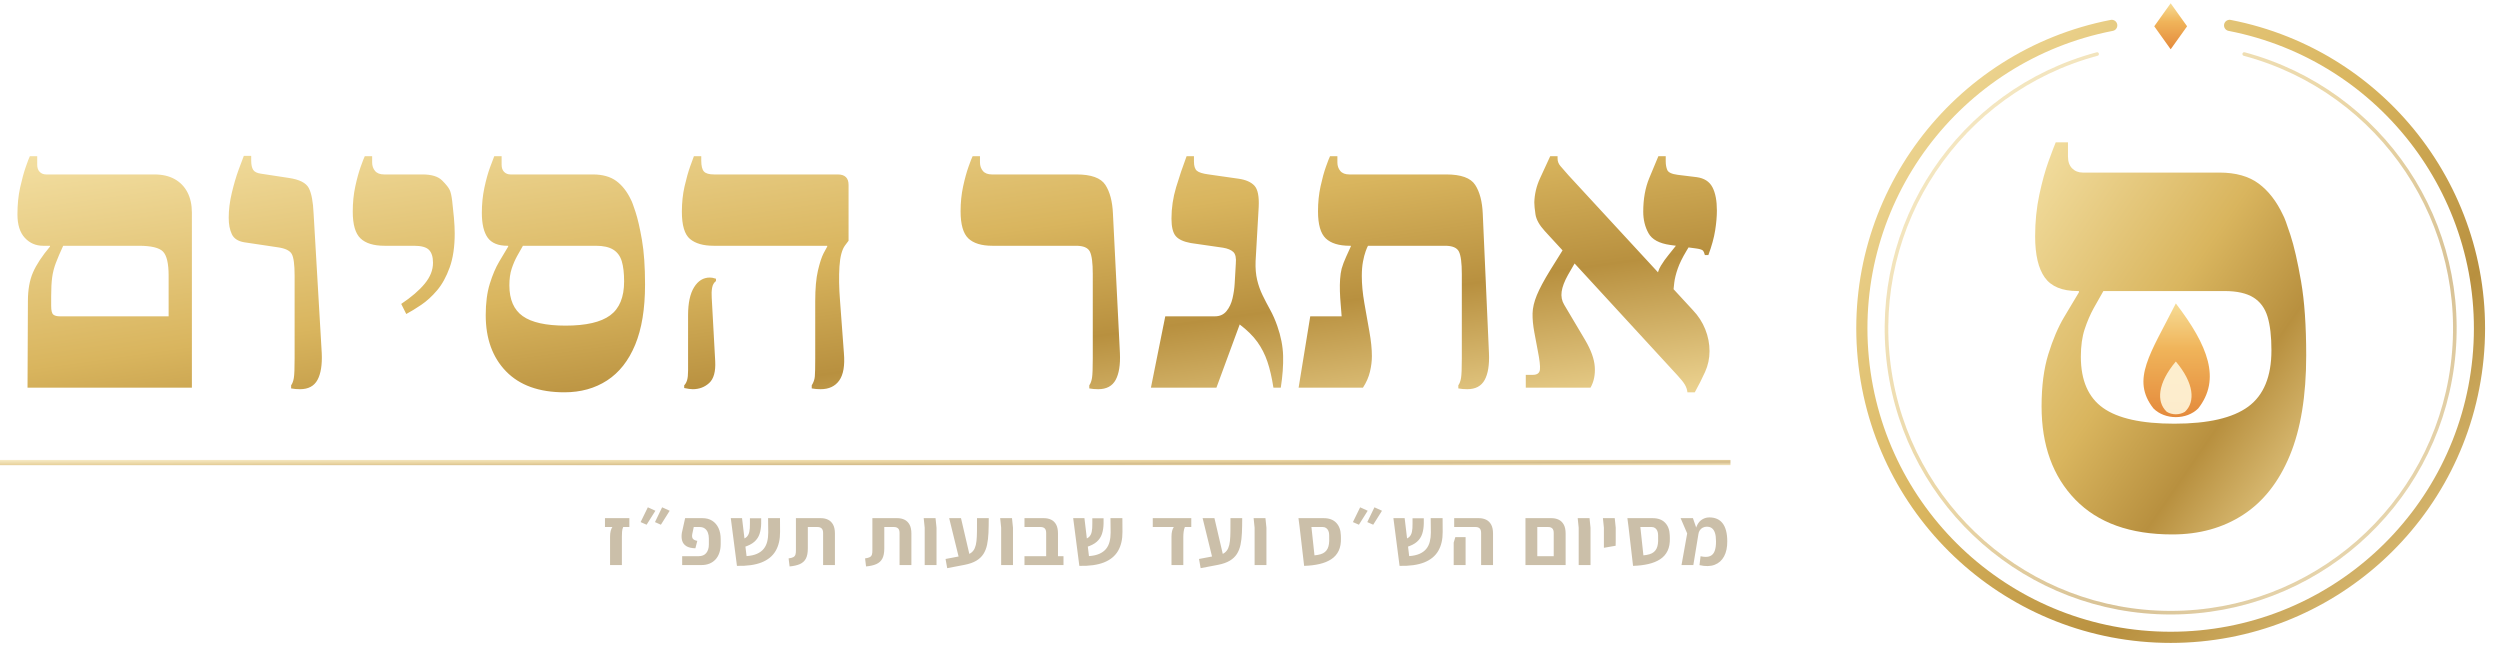
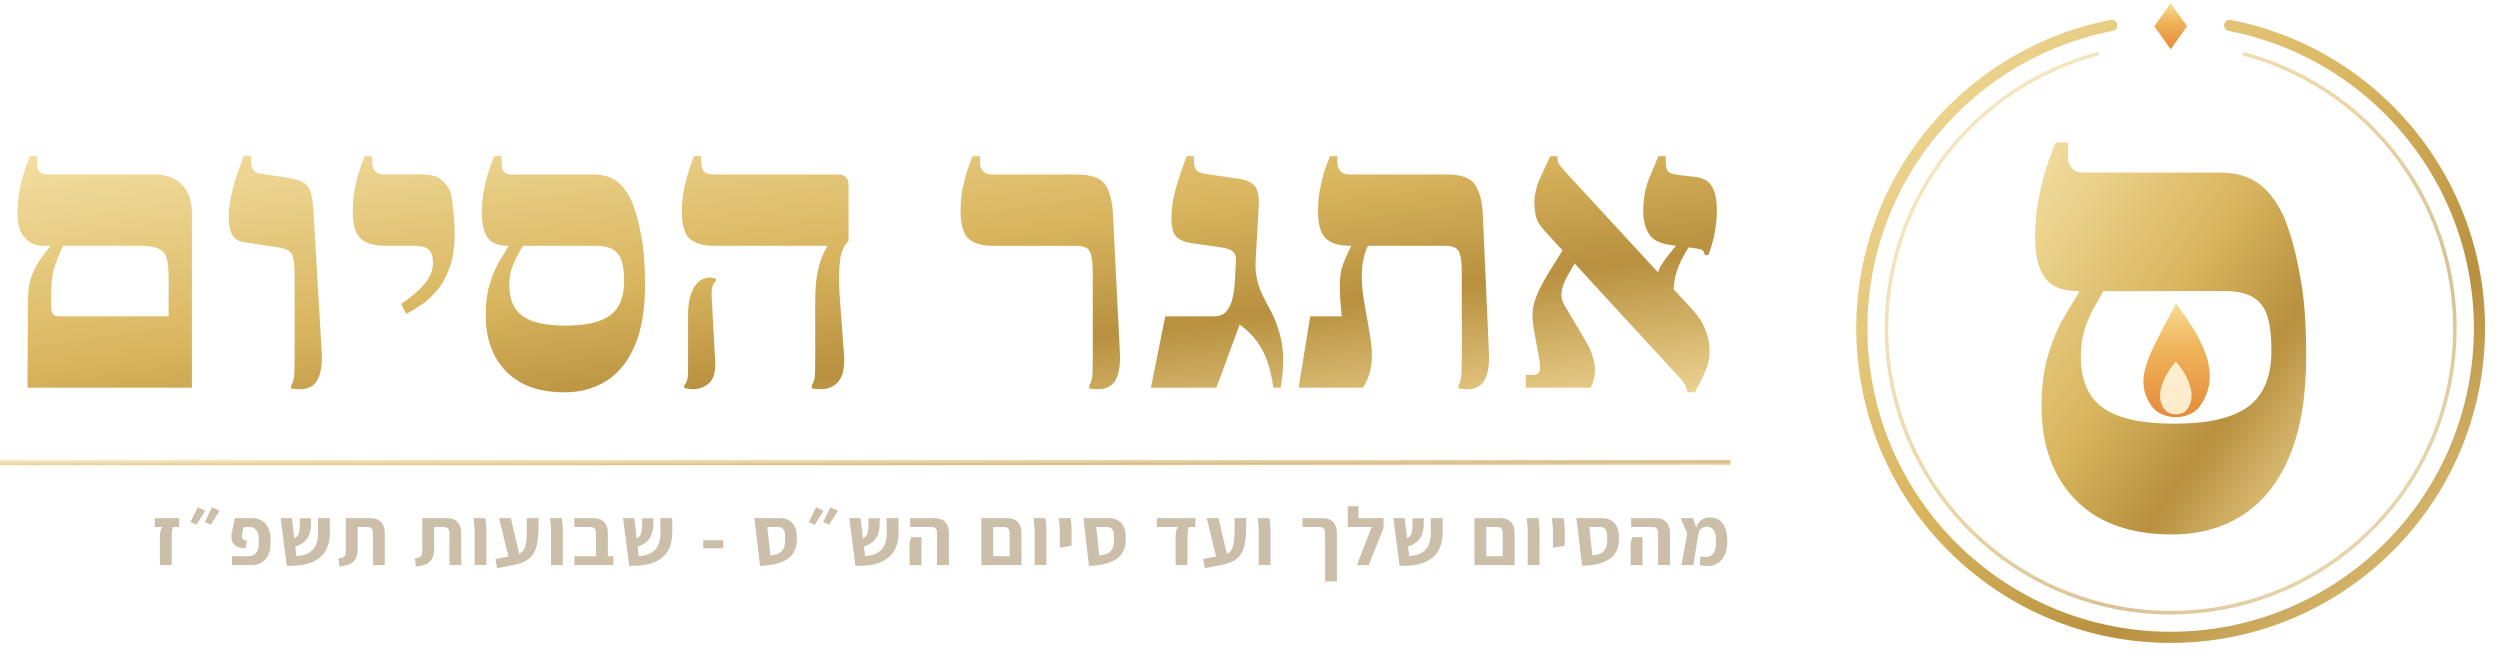
<svg xmlns="http://www.w3.org/2000/svg" viewBox="0 0 761 200">
  <defs>
    <linearGradient id="lg" x1="0" y1="0" x2="1" y2="1">
      <stop offset="0" stop-color="#f3dfa2" />
      <stop offset=".45" stop-color="#d9b55e" />
      <stop offset=".7" stop-color="#b8903f" />
      <stop offset="1" stop-color="#ecd391" />
    </linearGradient>
    <linearGradient id="fl" x1="0" y1="1" x2="0" y2="0">
      <stop offset="0" stop-color="#e48a3c" />
      <stop offset=".6" stop-color="#f0b45a" />
      <stop offset="1" stop-color="#f6dc95" />
    </linearGradient>
  </defs>
  <g transform="translate(560.752,0)">
    <path d="M117.94 7.73 A94 94 0 1 1 82.06 7.73" fill="none" stroke="url(#lg)" stroke-width="3.4" stroke-linecap="round" opacity="1" />
    <path d="M122.39 16.45 A86.5 86.5 0 1 1 77.61 16.45" fill="none" stroke="url(#lg)" stroke-width="1.1" stroke-linecap="round" opacity="0.55" />
    <path d="M100 1 L105 8 L100 15 L95 8 Z" fill="url(#fl)" />
    <path d="M100.49 162.682Q81.282 162.682 70.992 152.098Q60.702 141.514 60.702 123.678Q60.702 114.466 62.76 107.802Q64.818 101.138 67.562 96.532Q70.306 91.926 72.07 88.986V81.538H79.518V88.594Q78.146 90.946 76.578 93.788Q75.01 96.63 73.834 100.158Q72.658 103.686 72.658 108.586Q72.658 119.366 79.42 124.168Q86.182 128.97 101.078 128.97Q116.562 128.97 123.618 123.776Q130.674 118.582 130.674 106.626Q130.674 100.354 129.498 96.434Q128.322 92.514 125.186 90.554Q122.05 88.594 116.366 88.594H71.678Q64.622 88.594 61.682 84.478Q58.742 80.362 58.742 71.934Q58.742 65.27 60.016 59.292Q61.29 53.314 62.858 49.002Q64.426 44.69 65.014 43.318H68.738V47.63Q68.738 49.982 70.012 51.256Q71.286 52.53 73.246 52.53H114.798Q122.246 52.53 126.754 55.862Q131.262 59.194 134.202 65.466Q134.79 66.446 136.456 71.542Q138.122 76.638 139.69 85.654Q141.258 94.67 141.258 108.194Q141.258 126.618 136.26 138.672Q131.262 150.726 122.05 156.704Q112.838 162.682 100.49 162.682Z" fill="url(#lg)" />
    <path d="M101.57 92.36 C111.47 105.28 115.32 115.48 108.39 124.32 C104.87 127.86 98.27 127.86 94.75 124.32 C87.82 115.48 93.87 107.66 101.57 92.36 Z" fill="url(#fl)" />
    <path d="M101.57 110.04 C107.07 116.57 107.62 122.28 104.32 125.36 C102.67 126.36 100.47 126.36 98.82 125.36 C95.52 122.28 96.07 116.57 101.57 110.04 Z" fill="#fff6dc" opacity=".9" />
  </g>
  <path d="M513.654 119.416Q513.536 118.236 512.887 117.115Q512.238 115.994 510.586 114.224L470.23 70.328Q467.752 67.614 467.398 65.254Q467.044 62.894 467.044 61.596Q467.162 57.82 468.755 54.339Q470.348 50.858 471.882 47.554H474.124V48.262Q474.124 49.56 475.009 50.563Q475.894 51.566 477.428 53.336L515.306 94.4Q517.784 96.996 519.082 100.241Q520.38 103.486 520.38 106.908Q520.38 110.212 519.023 113.221Q517.666 116.23 515.896 119.416ZM464.448 118.0V114.106H466.572Q468.578 114.106 468.755 112.513Q468.932 110.92 468.106 106.79L467.044 101.126Q466.454 97.94 466.513 95.403Q466.572 92.866 467.811 89.857Q469.05 86.848 471.882 82.246L476.956 74.104L480.378 78.352L477.31 83.662Q475.658 86.612 475.363 88.795Q475.068 90.978 476.13 92.748L482.502 103.486Q485.216 108.088 485.452 111.687Q485.688 115.286 484.154 118.0ZM509.288 89.916 504.45 84.724Q504.45 82.718 505.571 80.889Q506.692 79.06 507.872 77.644L510.232 74.694L514.008 75.284L513.3 76.464Q511.53 79.414 510.704 81.774Q509.878 84.134 509.642 86.081Q509.406 88.028 509.288 89.916ZM518.964 77.644Q518.728 76.7 518.374 76.287Q518.02 75.874 516.368 75.638L508.462 74.576Q503.388 73.868 501.795 70.977Q500.202 68.086 500.202 64.428Q500.202 58.646 502.031 54.221Q503.86 49.796 504.804 47.554H507.046V49.088Q507.046 50.622 507.518 51.743Q507.99 52.864 510.704 53.218L516.486 53.926Q519.908 54.398 521.265 56.994Q522.622 59.59 522.622 64.074Q522.622 66.788 522.091 70.151Q521.56 73.514 520.026 77.644ZM446.63 118.472Q445.922 118.472 445.214 118.413Q444.506 118.354 443.916 118.236V117.292Q444.506 116.466 444.742 115.05Q444.978 113.634 444.978 109.15V83.426Q444.978 78.352 444.093 76.582Q443.208 74.812 439.904 74.812H410.876Q405.92 74.812 403.56 72.57Q401.2 70.328 401.2 64.31Q401.2 60.298 401.967 56.758Q402.734 53.218 403.619 50.74Q404.504 48.262 404.858 47.554H407.1V49.442Q407.1 50.976 407.985 52.038Q408.87 53.1 410.758 53.1H440.258Q446.984 53.1 449.049 56.286Q451.114 59.472 451.35 65.018L453.238 107.498Q453.474 112.808 451.94 115.64Q450.406 118.472 446.63 118.472ZM395.3 118.0 398.84 96.288H408.398Q408.28 94.518 408.103 92.571Q407.926 90.624 407.867 88.677Q407.808 86.73 407.926 84.96Q408.044 83.19 408.398 81.774Q408.87 80.122 409.755 78.175Q410.64 76.228 411.23 74.93V72.688H416.422V74.812Q416.186 75.166 415.714 76.464Q415.242 77.762 414.888 79.65Q414.534 81.538 414.534 84.016Q414.534 87.792 415.301 92.217Q416.068 96.642 416.835 100.89Q417.602 105.138 417.602 108.442Q417.602 110.684 417.012 113.162Q416.422 115.64 414.888 118.0ZM350.342 118.0 354.708 96.288H369.812Q372.054 96.288 373.352 94.695Q374.65 93.102 375.181 90.801Q375.712 88.5 375.83 86.376L376.184 80.24Q376.42 77.644 375.417 76.7Q374.414 75.756 372.29 75.402L362.496 73.986Q359.192 73.396 357.894 71.862Q356.596 70.328 356.596 66.552Q356.596 61.714 358.012 56.994Q359.428 52.274 361.198 47.554H363.44V49.206Q363.44 51.212 364.325 51.979Q365.21 52.746 367.924 53.1L377.01 54.398Q380.314 54.87 381.848 56.522Q383.382 58.174 383.146 63.012L382.202 79.532Q382.084 82.718 382.674 85.196Q383.264 87.674 384.326 89.857Q385.388 92.04 386.627 94.282Q387.866 96.524 388.81 99.238Q390.462 103.958 390.58 108.324Q390.698 112.69 389.872 118.0H387.63Q386.922 113.398 385.801 110.094Q384.68 106.79 382.733 104.076Q380.786 101.362 377.364 98.766L370.284 118.0ZM334.294 118.472Q333.586 118.472 332.878 118.413Q332.17 118.354 331.58 118.236V117.292Q332.17 116.466 332.406 115.05Q332.642 113.634 332.642 109.15V83.426Q332.642 78.352 331.757 76.582Q330.872 74.812 327.568 74.812H302.08Q297.124 74.812 294.764 72.57Q292.404 70.328 292.404 64.31Q292.404 60.298 293.171 56.758Q293.938 53.218 294.823 50.74Q295.708 48.262 296.062 47.554H298.304V49.442Q298.304 50.976 299.189 52.038Q300.074 53.1 301.962 53.1H327.686Q334.412 53.1 336.477 56.286Q338.542 59.472 338.778 65.018L340.902 107.498Q341.138 112.808 339.604 115.64Q338.07 118.472 334.294 118.472ZM249.806 118.472Q249.098 118.472 248.39 118.413Q247.682 118.354 247.092 118.236V117.292Q247.918 115.994 248.036 114.578Q248.154 113.162 248.154 109.15V91.686Q248.154 85.904 248.98 82.364Q249.806 78.824 250.691 77.113Q251.576 75.402 251.812 75.048V74.812H217.238Q212.518 74.812 210.04 72.747Q207.562 70.682 207.562 64.428Q207.562 60.298 208.388 56.699Q209.214 53.1 210.099 50.622Q210.984 48.144 211.22 47.554H213.462V48.852Q213.462 51.33 214.288 52.215Q215.114 53.1 217.356 53.1H254.998Q258.302 53.1 258.302 56.286V73.278L257.24 74.694Q255.824 76.582 255.529 81.125Q255.234 85.668 255.706 91.568L256.886 107.498Q257.358 113.162 255.47 115.817Q253.582 118.472 249.806 118.472ZM210.866 118.472Q209.922 118.472 208.27 118.118V117.292Q208.86 116.702 209.155 115.699Q209.45 114.696 209.45 112.808V95.934Q209.45 90.388 211.279 87.438Q213.108 84.488 216.058 84.488Q216.53 84.488 216.825 84.547Q217.12 84.606 217.946 84.842V85.55Q217.002 86.258 216.766 87.615Q216.53 88.972 216.648 90.624L217.71 109.976Q217.946 114.696 215.881 116.584Q213.816 118.472 210.866 118.472ZM171.808 119.416Q160.244 119.416 154.049 113.044Q147.854 106.672 147.854 95.934Q147.854 90.388 149.093 86.376Q150.332 82.364 151.984 79.591Q153.636 76.818 154.698 75.048V70.564H159.182V74.812Q158.356 76.228 157.412 77.939Q156.468 79.65 155.76 81.774Q155.052 83.898 155.052 86.848Q155.052 93.338 159.123 96.229Q163.194 99.12 172.162 99.12Q181.484 99.12 185.732 95.993Q189.98 92.866 189.98 85.668Q189.98 81.892 189.272 79.532Q188.564 77.172 186.676 75.992Q184.788 74.812 181.366 74.812H154.462Q150.214 74.812 148.444 72.334Q146.674 69.856 146.674 64.782Q146.674 60.77 147.441 57.171Q148.208 53.572 149.152 50.976Q150.096 48.38 150.45 47.554H152.692V50.15Q152.692 51.566 153.459 52.333Q154.226 53.1 155.406 53.1H180.422Q184.906 53.1 187.62 55.106Q190.334 57.112 192.104 60.888Q192.458 61.478 193.461 64.546Q194.464 67.614 195.408 73.042Q196.352 78.47 196.352 86.612Q196.352 97.704 193.343 104.961Q190.334 112.218 184.788 115.817Q179.242 119.416 171.808 119.416ZM123.664 95.58 122.13 92.512Q126.732 89.444 129.269 86.376Q131.806 83.308 131.806 80.004Q131.806 77.29 130.567 76.051Q129.328 74.812 126.024 74.812H117.056Q112.1 74.812 109.74 72.57Q107.38 70.328 107.38 64.428Q107.38 60.298 108.147 56.758Q108.914 53.218 109.799 50.74Q110.684 48.262 111.038 47.554H113.28V49.442Q113.28 50.976 114.165 52.038Q115.05 53.1 116.938 53.1H128.62Q132.75 53.1 134.579 54.929Q136.408 56.758 136.88 57.82Q137.352 58.764 137.647 61.183Q137.942 63.602 138.178 66.316Q138.414 69.03 138.414 71.036Q138.414 77.172 136.88 81.42Q135.346 85.668 133.045 88.382Q130.744 91.096 128.207 92.807Q125.67 94.518 123.664 95.58ZM91.332 118.472Q90.624 118.472 89.916 118.413Q89.208 118.354 88.618 118.236V117.292Q89.208 116.466 89.444 115.05Q89.68 113.634 89.68 109.15V83.898Q89.68 78.824 88.795 77.29Q87.91 75.756 84.606 75.284L74.34 73.75Q71.508 73.278 70.564 71.272Q69.62 69.266 69.62 66.316Q69.62 62.658 70.564 58.705Q71.508 54.752 72.629 51.684Q73.75 48.616 74.222 47.436H76.464V48.852Q76.464 50.74 77.054 51.684Q77.644 52.628 79.414 52.864L87.91 54.162Q92.748 54.87 93.987 57.23Q95.226 59.59 95.462 65.018L97.94 107.498Q98.176 112.808 96.642 115.64Q95.108 118.472 91.332 118.472ZM8.378 118.0 8.496 91.686Q8.496 86.494 10.03 82.954Q11.564 79.414 15.222 75.048V74.812H13.098Q9.794 74.812 7.552 72.393Q5.31 69.974 5.31 65.254Q5.31 60.77 6.136 57.053Q6.962 53.336 7.847 50.799Q8.732 48.262 9.086 47.554H11.328V50.15Q11.328 51.566 12.095 52.333Q12.862 53.1 14.042 53.1H46.964Q50.622 53.1 53.159 54.516Q55.696 55.932 57.053 58.528Q58.41 61.124 58.41 64.782V118.0ZM18.172 96.288H51.33V83.898Q51.33 78.352 49.619 76.582Q47.908 74.812 42.244 74.812H19.234Q17.818 77.88 16.992 80.063Q16.166 82.246 15.871 84.488Q15.576 86.73 15.576 90.152V93.102Q15.576 95.226 16.225 95.757Q16.874 96.288 18.172 96.288Z" fill="url(#lg)" />
-   <path d="M517.327 172.025 517.652 169.325Q519.502 169.725 520.527 169.287Q521.552 168.85 521.964 167.675Q522.377 166.5 522.352 164.75Q522.352 163.175 522.027 162.2Q521.702 161.225 521.09 160.775Q520.477 160.325 519.552 160.325Q518.877 160.325 518.327 160.613Q517.777 160.9 517.427 161.413Q517.077 161.925 516.977 162.675L516.152 161.125Q516.652 159.225 517.789 158.363Q518.927 157.5 520.302 157.5Q521.627 157.5 522.639 157.938Q523.652 158.375 524.352 159.275Q525.052 160.175 525.414 161.55Q525.777 162.925 525.777 164.75Q525.802 167.5 524.814 169.35Q523.827 171.2 521.927 171.925Q520.027 172.65 517.327 172.025ZM511.852 172.0 513.577 162.375 511.577 157.725H515.327L517.002 162.55L515.452 172.0ZM497.102 172.25 495.727 160.425 499.152 158.825 500.252 169.05Q501.327 168.95 502.114 168.712Q502.902 168.475 503.427 168.037Q503.952 167.6 504.252 166.988Q504.552 166.375 504.664 165.55Q504.777 164.725 504.727 163.675V162.925Q504.727 162.15 504.489 161.6Q504.252 161.05 503.814 160.738Q503.377 160.425 502.777 160.425H495.727L495.377 157.725H503.052Q505.527 157.725 506.864 159.125Q508.202 160.525 508.277 162.925L508.302 163.75Q508.377 166.075 507.614 167.662Q506.852 169.25 505.364 170.225Q503.877 171.2 501.777 171.688Q499.677 172.175 497.102 172.25ZM488.227 166.75V164.55V160.65L487.927 157.725H491.527L491.827 160.65V164.55L491.802 166.125ZM480.552 172.0V160.65L480.252 157.725H483.852L484.152 160.65V172.0ZM472.952 172.0V162.25Q472.952 161.275 472.514 160.85Q472.077 160.425 471.277 160.425H466.627V157.725H472.252Q473.502 157.725 474.477 158.2Q475.452 158.675 476.014 159.7Q476.577 160.725 476.577 162.425V169.675V172.0ZM465.102 172.0V169.3H475.277L475.202 172.0ZM464.352 172.0V159.925V157.725H467.952V160.125V172.0ZM450.852 172.0V162.25Q450.852 161.275 450.414 160.85Q449.977 160.425 449.177 160.425H442.652V157.725H450.152Q451.402 157.725 452.377 158.2Q453.352 158.675 453.914 159.7Q454.477 160.725 454.477 162.425V172.0ZM442.502 172.0V165.175L443.002 163.5H446.127V165.175V172.0ZM426.027 172.25 424.152 157.725H427.577L428.952 169.275Q430.827 169.15 432.102 168.588Q433.377 168.025 434.139 167.1Q434.902 166.175 435.227 164.9Q435.552 163.625 435.552 162.1L435.502 157.725H439.127L439.152 161.9Q439.177 165.35 437.802 167.7Q436.427 170.05 433.527 171.2Q430.627 172.35 426.027 172.25ZM428.102 166.55 427.252 164.3Q428.402 164.0 428.99 163.438Q429.577 162.875 429.789 161.9Q430.002 160.925 429.977 159.4V157.75H433.402V159.325Q433.377 161.1 432.914 162.512Q432.452 163.925 431.314 164.925Q430.177 165.925 428.102 166.55ZM418.002 159.725 416.202 158.925 418.377 154.425 420.677 155.475ZM413.652 159.725 411.827 158.925 414.027 154.425 416.327 155.475ZM396.977 172.25 395.602 160.425 399.027 158.825 400.127 169.05Q401.202 168.95 401.99 168.712Q402.777 168.475 403.302 168.037Q403.827 167.6 404.127 166.988Q404.427 166.375 404.539 165.55Q404.652 164.725 404.602 163.675V162.925Q404.602 162.15 404.365 161.6Q404.127 161.05 403.69 160.738Q403.252 160.425 402.652 160.425H395.602L395.252 157.725H402.927Q405.402 157.725 406.74 159.125Q408.077 160.525 408.152 162.925L408.177 163.75Q408.252 166.075 407.49 167.662Q406.727 169.25 405.24 170.225Q403.752 171.2 401.652 171.688Q399.552 172.175 396.977 172.25ZM381.902 172.0V160.65L381.602 157.725H385.202L385.502 160.65V172.0ZM365.477 172.95 364.977 170.15 370.777 169.05Q372.002 168.825 372.74 168.287Q373.477 167.75 373.865 166.863Q374.252 165.975 374.39 164.688Q374.527 163.4 374.54 161.675Q374.552 159.95 374.552 157.725H378.127Q378.127 160.175 378.04 162.188Q377.952 164.2 377.615 165.812Q377.277 167.425 376.502 168.637Q375.727 169.85 374.352 170.675Q372.977 171.5 370.827 171.925ZM369.027 169.75 366.077 157.725H369.677L372.477 169.75ZM356.602 172.0V163.35Q356.602 162.375 356.789 161.625Q356.977 160.875 357.302 160.425H350.902V157.725H362.627V160.425H360.677Q360.402 161.05 360.302 161.863Q360.202 162.675 360.202 163.35V172.0ZM328.552 172.25 326.677 157.725H330.102L331.477 169.275Q333.352 169.15 334.627 168.588Q335.902 168.025 336.665 167.1Q337.427 166.175 337.752 164.9Q338.077 163.625 338.077 162.1L338.027 157.725H341.652L341.677 161.9Q341.702 165.35 340.327 167.7Q338.952 170.05 336.052 171.2Q333.152 172.35 328.552 172.25ZM330.627 166.55 329.777 164.3Q330.927 164.0 331.514 163.438Q332.102 162.875 332.315 161.9Q332.527 160.925 332.502 159.4V157.75H335.927V159.325Q335.902 161.1 335.44 162.512Q334.977 163.925 333.84 164.925Q332.702 165.925 330.627 166.55ZM318.452 172.0V162.25Q318.452 161.275 318.015 160.85Q317.577 160.425 316.752 160.425H311.852V157.725H317.752Q319.002 157.725 319.977 158.2Q320.952 158.675 321.502 159.7Q322.052 160.725 322.052 162.425V172.0ZM311.852 172.0V169.3H323.727V172.0ZM304.752 172.0V160.65L304.452 157.725H308.052L308.352 160.65V172.0ZM288.327 172.95 287.827 170.15 293.627 169.05Q294.852 168.825 295.59 168.287Q296.327 167.75 296.715 166.863Q297.102 165.975 297.24 164.688Q297.377 163.4 297.39 161.675Q297.402 159.95 297.402 157.725H300.977Q300.977 160.175 300.89 162.188Q300.802 164.2 300.465 165.812Q300.127 167.425 299.352 168.637Q298.577 169.85 297.202 170.675Q295.827 171.5 293.677 171.925ZM291.877 169.75 288.927 157.725H292.527L295.327 169.75ZM281.477 172.0V160.65L281.177 157.725H284.777L285.077 160.65V172.0ZM263.627 172.425 263.327 169.975Q264.302 169.85 264.777 169.587Q265.252 169.325 265.414 168.8Q265.577 168.275 265.552 167.45V157.725H273.127Q274.377 157.725 275.34 158.2Q276.302 158.675 276.865 159.7Q277.427 160.725 277.427 162.425V172.0H273.827V162.25Q273.827 161.275 273.377 160.85Q272.927 160.425 272.127 160.425H269.177V166.975Q269.177 168.9 268.59 170.025Q268.002 171.15 266.777 171.7Q265.552 172.25 263.627 172.425ZM240.352 172.425 240.052 169.975Q241.027 169.85 241.502 169.587Q241.977 169.325 242.14 168.8Q242.302 168.275 242.277 167.45V157.725H249.852Q251.102 157.725 252.065 158.2Q253.027 158.675 253.59 159.7Q254.152 160.725 254.152 162.425V172.0H250.552V162.25Q250.552 161.275 250.102 160.85Q249.652 160.425 248.852 160.425H245.902V166.975Q245.902 168.9 245.315 170.025Q244.727 171.15 243.502 171.7Q242.277 172.25 240.352 172.425ZM224.327 172.25 222.452 157.725H225.877L227.252 169.275Q229.127 169.15 230.402 168.588Q231.677 168.025 232.44 167.1Q233.202 166.175 233.527 164.9Q233.852 163.625 233.852 162.1L233.802 157.725H237.427L237.452 161.9Q237.477 165.35 236.102 167.7Q234.727 170.05 231.827 171.2Q228.927 172.35 224.327 172.25ZM226.402 166.55 225.552 164.3Q226.702 164.0 227.29 163.438Q227.877 162.875 228.09 161.9Q228.302 160.925 228.277 159.4V157.75H231.702V159.325Q231.677 161.1 231.215 162.512Q230.752 163.925 229.615 164.925Q228.477 165.925 226.402 166.55ZM207.652 172.0V169.3H212.702Q213.427 169.3 214.002 169.062Q214.577 168.825 214.965 168.363Q215.352 167.9 215.565 167.25Q215.777 166.6 215.777 165.775V163.925Q215.777 162.925 215.477 162.137Q215.177 161.35 214.552 160.887Q213.927 160.425 212.977 160.425H211.177L210.727 162.55Q210.552 163.475 210.877 163.95Q211.202 164.425 212.252 164.65L211.677 166.9Q209.852 166.85 208.89 166.225Q207.927 165.6 207.64 164.562Q207.352 163.525 207.552 162.225L208.552 157.725H213.827Q215.577 157.725 216.815 158.525Q218.052 159.325 218.715 160.75Q219.377 162.175 219.377 164.1V165.6Q219.377 167.1 218.965 168.3Q218.552 169.5 217.777 170.325Q217.002 171.15 215.94 171.575Q214.877 172.0 213.552 172.0ZM201.177 159.725 199.377 158.925 201.552 154.425 203.852 155.475ZM196.827 159.725 195.002 158.925 197.202 154.425 199.502 155.475ZM185.702 172.0V163.35Q185.702 162.375 185.89 161.625Q186.077 160.875 186.402 160.425H184.152V157.725H191.577V160.425H189.702Q189.402 161.05 189.352 161.863Q189.302 162.675 189.302 163.35V172.0Z" fill="#cbbfa9" />
+   <path d="M517.327 172.025 517.652 169.325Q519.502 169.725 520.527 169.287Q521.552 168.85 521.964 167.675Q522.377 166.5 522.352 164.75Q522.352 163.175 522.027 162.2Q521.702 161.225 521.09 160.775Q520.477 160.325 519.552 160.325Q518.877 160.325 518.327 160.613Q517.777 160.9 517.427 161.413Q517.077 161.925 516.977 162.675L516.152 161.125Q516.652 159.225 517.789 158.363Q518.927 157.5 520.302 157.5Q521.627 157.5 522.639 157.938Q523.652 158.375 524.352 159.275Q525.052 160.175 525.414 161.55Q525.777 162.925 525.777 164.75Q525.802 167.5 524.814 169.35Q523.827 171.2 521.927 171.925Q520.027 172.65 517.327 172.025ZM511.852 172.0 513.577 162.375 511.577 157.725H515.327L517.002 162.55L515.452 172.0ZM504.727 172.0V162.25Q504.727 161.275 504.289 160.85Q503.852 160.425 503.052 160.425H496.527V157.725H504.027Q505.277 157.725 506.252 158.2Q507.227 158.675 507.789 159.7Q508.352 160.725 508.352 162.425V172.0ZM496.377 172.0V165.175L496.877 163.5H500.002V165.175V172.0ZM481.577 172.25 480.202 160.425 483.627 158.825 484.727 169.05Q485.802 168.95 486.589 168.712Q487.377 168.475 487.902 168.037Q488.427 167.6 488.727 166.988Q489.027 166.375 489.139 165.55Q489.252 164.725 489.202 163.675V162.925Q489.202 162.15 488.964 161.6Q488.727 161.05 488.289 160.738Q487.852 160.425 487.252 160.425H480.202L479.852 157.725H487.527Q490.002 157.725 491.339 159.125Q492.677 160.525 492.752 162.925L492.777 163.75Q492.852 166.075 492.089 167.662Q491.327 169.25 489.839 170.225Q488.352 171.2 486.252 171.688Q484.152 172.175 481.577 172.25ZM472.702 166.75V164.55V160.65L472.402 157.725H476.002L476.302 160.65V164.55L476.277 166.125ZM465.027 172.0V160.65L464.727 157.725H468.327L468.627 160.65V172.0ZM457.427 172.0V162.25Q457.427 161.275 456.989 160.85Q456.552 160.425 455.752 160.425H451.102V157.725H456.727Q457.977 157.725 458.952 158.2Q459.927 158.675 460.489 159.7Q461.052 160.725 461.052 162.425V169.675V172.0ZM449.577 172.0V169.3H459.752L459.677 172.0ZM448.827 172.0V159.925V157.725H452.427V160.125V172.0ZM426.027 172.25 424.152 157.725H427.577L428.952 169.275Q430.827 169.15 432.102 168.588Q433.377 168.025 434.139 167.1Q434.902 166.175 435.227 164.9Q435.552 163.625 435.552 162.1L435.502 157.725H439.127L439.152 161.9Q439.177 165.35 437.802 167.7Q436.427 170.05 433.527 171.2Q430.627 172.35 426.027 172.25ZM428.102 166.55 427.252 164.3Q428.402 164.0 428.99 163.438Q429.577 162.875 429.789 161.9Q430.002 160.925 429.977 159.4V157.75H433.402V159.325Q433.377 161.1 432.914 162.512Q432.452 163.925 431.314 164.925Q430.177 165.925 428.102 166.55ZM413.052 172.0 417.527 160.425H410.277V157.725H421.152V160.7L416.652 172.0ZM410.277 160.425V154.075H413.527V160.425ZM403.352 177.0V162.25Q403.352 161.275 402.915 160.85Q402.477 160.425 401.652 160.425H396.477V157.725H402.652Q403.902 157.725 404.877 158.2Q405.852 158.675 406.402 159.7Q406.952 160.725 406.952 162.425V177.0ZM383.152 172.0V160.65L382.852 157.725H386.452L386.752 160.65V172.0ZM366.727 172.95 366.227 170.15 372.027 169.05Q373.252 168.825 373.99 168.287Q374.727 167.75 375.115 166.863Q375.502 165.975 375.64 164.688Q375.777 163.4 375.79 161.675Q375.802 159.95 375.802 157.725H379.377Q379.377 160.175 379.29 162.188Q379.202 164.2 378.865 165.812Q378.527 167.425 377.752 168.637Q376.977 169.85 375.602 170.675Q374.227 171.5 372.077 171.925ZM370.277 169.75 367.327 157.725H370.927L373.727 169.75ZM357.852 172.0V163.35Q357.852 162.375 358.039 161.625Q358.227 160.875 358.552 160.425H352.152V157.725H363.877V160.425H361.927Q361.652 161.05 361.552 161.863Q361.452 162.675 361.452 163.35V172.0ZM331.477 172.25 330.102 160.425 333.527 158.825 334.627 169.05Q335.702 168.95 336.49 168.712Q337.277 168.475 337.802 168.037Q338.327 167.6 338.627 166.988Q338.927 166.375 339.039 165.55Q339.152 164.725 339.102 163.675V162.925Q339.102 162.15 338.865 161.6Q338.627 161.05 338.19 160.738Q337.752 160.425 337.152 160.425H330.102L329.752 157.725H337.427Q339.902 157.725 341.24 159.125Q342.577 160.525 342.652 162.925L342.677 163.75Q342.752 166.075 341.99 167.662Q341.227 169.25 339.74 170.225Q338.252 171.2 336.152 171.688Q334.052 172.175 331.477 172.25ZM322.602 166.75V164.55V160.65L322.302 157.725H325.902L326.202 160.65V164.55L326.177 166.125ZM314.927 172.0V160.65L314.627 157.725H318.227L318.527 160.65V172.0ZM307.327 172.0V162.25Q307.327 161.275 306.889 160.85Q306.452 160.425 305.652 160.425H301.002V157.725H306.627Q307.877 157.725 308.852 158.2Q309.827 158.675 310.389 159.7Q310.952 160.725 310.952 162.425V169.675V172.0ZM299.477 172.0V169.3H309.652L309.577 172.0ZM298.727 172.0V159.925V157.725H302.327V160.125V172.0ZM285.227 172.0V162.25Q285.227 161.275 284.79 160.85Q284.352 160.425 283.552 160.425H277.027V157.725H284.527Q285.777 157.725 286.752 158.2Q287.727 158.675 288.29 159.7Q288.852 160.725 288.852 162.425V172.0ZM276.877 172.0V165.175L277.377 163.5H280.502V165.175V172.0ZM260.402 172.25 258.527 157.725H261.952L263.327 169.275Q265.202 169.15 266.477 168.588Q267.752 168.025 268.515 167.1Q269.277 166.175 269.602 164.9Q269.927 163.625 269.927 162.1L269.877 157.725H273.502L273.527 161.9Q273.552 165.35 272.177 167.7Q270.802 170.05 267.902 171.2Q265.002 172.35 260.402 172.25ZM262.477 166.55 261.627 164.3Q262.777 164.0 263.365 163.438Q263.952 162.875 264.165 161.9Q264.377 160.925 264.352 159.4V157.75H267.777V159.325Q267.752 161.1 267.29 162.512Q266.827 163.925 265.69 164.925Q264.552 165.925 262.477 166.55ZM252.377 159.725 250.577 158.925 252.752 154.425 255.052 155.475ZM248.027 159.725 246.202 158.925 248.402 154.425 250.702 155.475ZM231.352 172.25 229.977 160.425 233.402 158.825 234.502 169.05Q235.577 168.95 236.365 168.712Q237.152 168.475 237.677 168.037Q238.202 167.6 238.502 166.988Q238.802 166.375 238.915 165.55Q239.027 164.725 238.977 163.675V162.925Q238.977 162.15 238.74 161.6Q238.502 161.05 238.065 160.738Q237.627 160.425 237.027 160.425H229.977L229.627 157.725H237.302Q239.777 157.725 241.115 159.125Q242.452 160.525 242.527 162.925L242.552 163.75Q242.627 166.075 241.865 167.662Q241.102 169.25 239.615 170.225Q238.127 171.2 236.027 171.688Q233.927 172.175 231.352 172.25ZM214.077 166.9V164.45H220.152V166.9ZM191.527 172.25 189.652 157.725H193.077L194.452 169.275Q196.327 169.15 197.602 168.588Q198.877 168.025 199.64 167.1Q200.402 166.175 200.727 164.9Q201.052 163.625 201.052 162.1L201.002 157.725H204.627L204.652 161.9Q204.677 165.35 203.302 167.7Q201.927 170.05 199.027 171.2Q196.127 172.35 191.527 172.25ZM193.602 166.55 192.752 164.3Q193.902 164.0 194.49 163.438Q195.077 162.875 195.29 161.9Q195.502 160.925 195.477 159.4V157.75H198.902V159.325Q198.877 161.1 198.415 162.512Q197.952 163.925 196.815 164.925Q195.677 165.925 193.602 166.55ZM181.427 172.0V162.25Q181.427 161.275 180.99 160.85Q180.552 160.425 179.727 160.425H174.827V157.725H180.727Q181.977 157.725 182.952 158.2Q183.927 158.675 184.477 159.7Q185.027 160.725 185.027 162.425V172.0ZM174.827 172.0V169.3H186.702V172.0ZM167.727 172.0V160.65L167.427 157.725H171.027L171.327 160.65V172.0ZM151.302 172.95 150.802 170.15 156.602 169.05Q157.827 168.825 158.565 168.287Q159.302 167.75 159.69 166.863Q160.077 165.975 160.215 164.688Q160.352 163.4 160.365 161.675Q160.377 159.95 160.377 157.725H163.952Q163.952 160.175 163.865 162.188Q163.777 164.2 163.44 165.812Q163.102 167.425 162.327 168.637Q161.552 169.85 160.177 170.675Q158.802 171.5 156.652 171.925ZM154.852 169.75 151.902 157.725H155.502L158.302 169.75ZM144.452 172.0V160.65L144.152 157.725H147.752L148.052 160.65V172.0ZM126.602 172.425 126.302 169.975Q127.277 169.85 127.752 169.587Q128.227 169.325 128.39 168.8Q128.552 168.275 128.527 167.45V157.725H136.102Q137.352 157.725 138.315 158.2Q139.277 158.675 139.84 159.7Q140.402 160.725 140.402 162.425V172.0H136.802V162.25Q136.802 161.275 136.352 160.85Q135.902 160.425 135.102 160.425H132.152V166.975Q132.152 168.9 131.565 170.025Q130.977 171.15 129.752 171.7Q128.527 172.25 126.602 172.425ZM103.327 172.425 103.027 169.975Q104.002 169.85 104.477 169.587Q104.952 169.325 105.115 168.8Q105.277 168.275 105.252 167.45V157.725H112.827Q114.077 157.725 115.04 158.2Q116.002 158.675 116.565 159.7Q117.127 160.725 117.127 162.425V172.0H113.527V162.25Q113.527 161.275 113.077 160.85Q112.627 160.425 111.827 160.425H108.877V166.975Q108.877 168.9 108.29 170.025Q107.702 171.15 106.477 171.7Q105.252 172.25 103.327 172.425ZM87.302 172.25 85.427 157.725H88.852L90.227 169.275Q92.102 169.15 93.377 168.588Q94.652 168.025 95.415 167.1Q96.177 166.175 96.502 164.9Q96.827 163.625 96.827 162.1L96.777 157.725H100.402L100.427 161.9Q100.452 165.35 99.077 167.7Q97.702 170.05 94.802 171.2Q91.902 172.35 87.302 172.25ZM89.377 166.55 88.527 164.3Q89.677 164.0 90.265 163.438Q90.852 162.875 91.065 161.9Q91.277 160.925 91.252 159.4V157.75H94.677V159.325Q94.652 161.1 94.19 162.512Q93.727 163.925 92.59 164.925Q91.452 165.925 89.377 166.55ZM70.627 172.0V169.3H75.677Q76.402 169.3 76.977 169.062Q77.552 168.825 77.94 168.363Q78.327 167.9 78.54 167.25Q78.752 166.6 78.752 165.775V163.925Q78.752 162.925 78.452 162.137Q78.152 161.35 77.527 160.887Q76.902 160.425 75.952 160.425H74.152L73.702 162.55Q73.527 163.475 73.852 163.95Q74.177 164.425 75.227 164.65L74.652 166.9Q72.827 166.85 71.865 166.225Q70.902 165.6 70.615 164.562Q70.327 163.525 70.527 162.225L71.527 157.725H76.802Q78.552 157.725 79.79 158.525Q81.027 159.325 81.69 160.75Q82.352 162.175 82.352 164.1V165.6Q82.352 167.1 81.94 168.3Q81.527 169.5 80.752 170.325Q79.977 171.15 78.915 171.575Q77.852 172.0 76.527 172.0ZM64.152 159.725 62.352 158.925 64.527 154.425 66.827 155.475ZM59.802 159.725 57.977 158.925 60.177 154.425 62.477 155.475ZM48.677 172.0V163.35Q48.677 162.375 48.865 161.625Q49.052 160.875 49.377 160.425H47.127V157.725H54.552V160.425H52.677Q52.377 161.05 52.327 161.863Q52.277 162.675 52.277 163.35V172.0Z" fill="#cbbfa9" />
  <rect x="0.0" y="140" width="526.752" height="1.6" fill="url(#lg)" opacity=".6" />
</svg>
